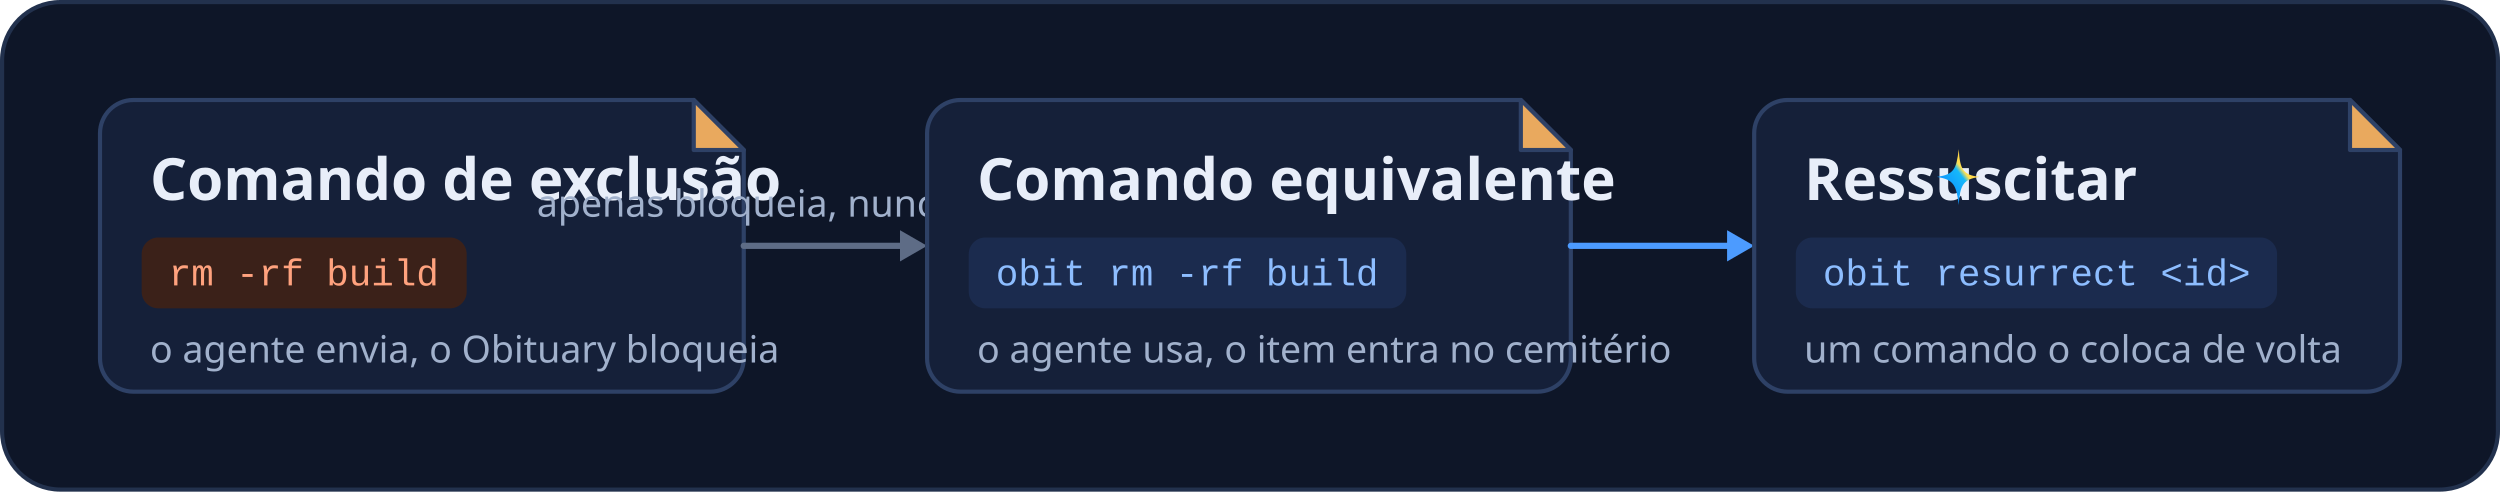
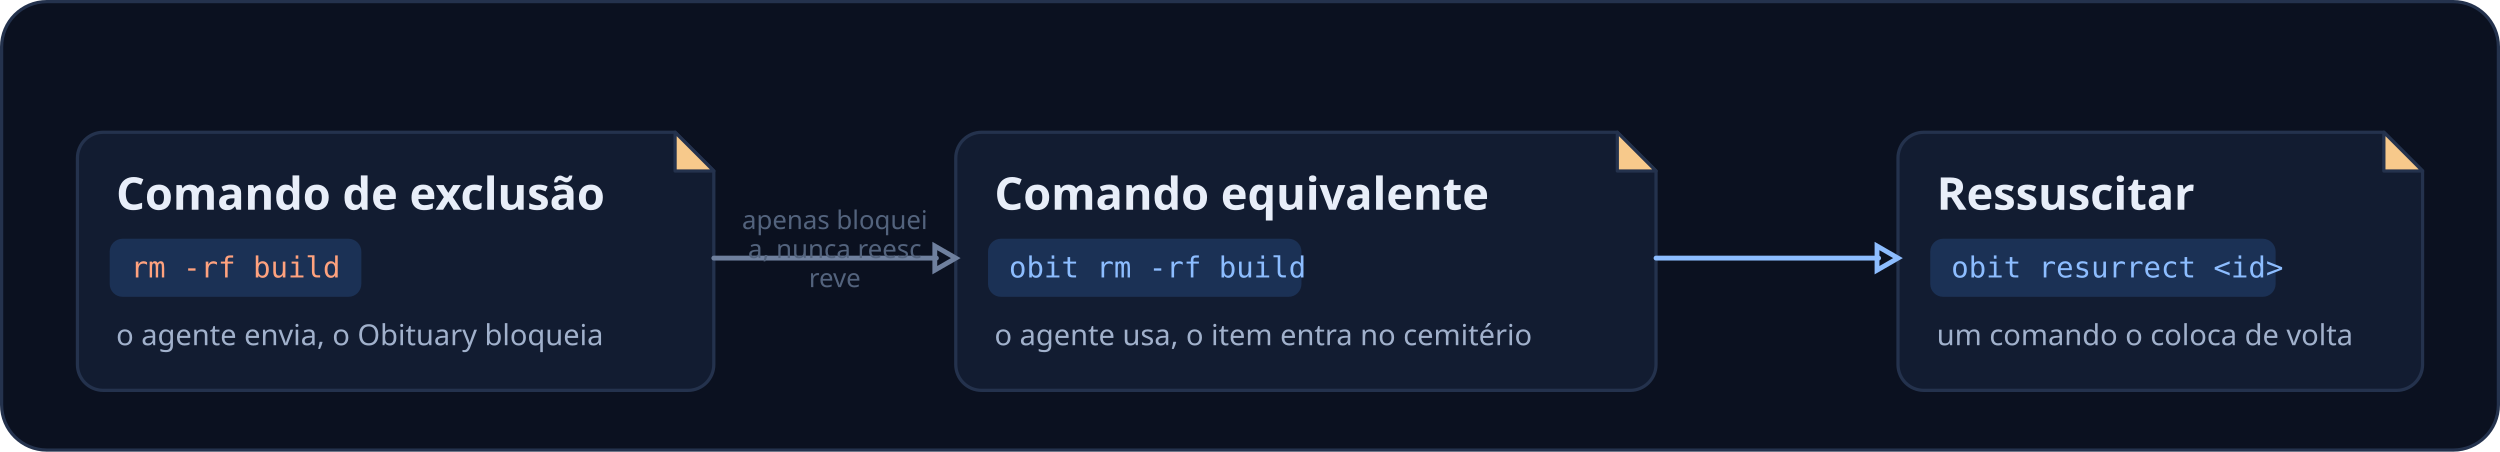
- <svg xmlns="http://www.w3.org/2000/svg" width="1200" height="236" viewBox="0 0 1200 236" role="img" aria-labelledby="title desc">
-   <defs>
-     <linearGradient id="spark" x1="0" y1="1" x2="1" y2="0">
-       <stop stop-color="#0876FF" />
-       <stop offset=".55" stop-color="#16B8FA" />
-       <stop offset=".62" stop-color="#FFE052" />
-       <stop offset="1" stop-color="#FFB329" />
-     </linearGradient>
-   </defs>
-   <rect x="1" y="1" width="1198" height="234" rx="28" fill="#0E1628" stroke="#22314D" stroke-width="2" />
+ <svg xmlns="http://www.w3.org/2000/svg" width="1549.8" height="280" viewBox="0 0 1549.8 280" role="img" aria-labelledby="title desc">
+   <rect x="1" y="1" width="1547.8" height="278" rx="28" fill="#0B1120" stroke="#24324D" stroke-width="2" />
  <g font-family="-apple-system, BlinkMacSystemFont, 'Segoe UI', 'Noto Sans', 'Noto Sans CJK SC', 'Noto Sans CJK TC', 'Noto Sans JP', 'Noto Sans KR', 'Noto Sans Cyrillic', 'Microsoft YaHei', 'PingFang SC', 'Hiragino Sans', 'Malgun Gothic', sans-serif">
-     <g>
-       <path d="M64 48H333L357 72V172A16 16 0 0 1 341 188H64A16 16 0 0 1 48 172V64A16 16 0 0 1 64 48Z" fill="#152039" stroke="#2E4166" stroke-width="2" />
-       <path d="M333 48V72H357Z" fill="#E9A95E" stroke="#2E4166" stroke-width="2" stroke-linejoin="round" />
-       <text x="72" y="96" font-size="28" font-weight="700" fill="#E8EEF9" id="guard-title" textLength="260" lengthAdjust="spacingAndGlyphs">Comando de exclusão</text>
-       <rect x="68" y="114" width="156" height="34" rx="8" fill="#3B2119" />
-       <text x="81" y="137" font-family="ui-monospace, 'Cascadia Code', 'SF Mono', SFMono-Regular, Menlo, Consolas, 'Liberation Mono', monospace" font-size="18" fill="#FFA27E">rm -rf build</text>
-       <text x="72" y="174" font-size="18" fill="#A1B1CC" id="guard-first" textLength="260" lengthAdjust="spacingAndGlyphs">o agente envia, o Obituary bloqueia</text>
-     </g>
-     <path d="M357 118H434" stroke="#5E6C86" stroke-width="3" stroke-linecap="round" fill="none" />
-     <path d="M445 118l-13 -7.5v15Z" fill="#5E6C86" />
-     <text x="401" y="104" font-size="18" fill="#A1B1CC" text-anchor="middle" id="guard-bridge" textLength="120" lengthAdjust="spacingAndGlyphs">apenas bloqueia, nunca reescreve</text>
-     <g>
-       <path d="M461 48H730L754 72V172A16 16 0 0 1 738 188H461A16 16 0 0 1 445 172V64A16 16 0 0 1 461 48Z" fill="#152039" stroke="#2E4166" stroke-width="2" />
-       <path d="M730 48V72H754Z" fill="#E9A95E" stroke="#2E4166" stroke-width="2" stroke-linejoin="round" />
-       <text x="469" y="96" font-size="28" font-weight="700" fill="#E8EEF9" id="guard-equiv" textLength="260" lengthAdjust="spacingAndGlyphs">Comando equivalente</text>
-       <rect x="465" y="114" width="210" height="34" rx="8" fill="#1B2B4E" />
-       <text x="478" y="137" font-family="ui-monospace, 'Cascadia Code', 'SF Mono', SFMono-Regular, Menlo, Consolas, 'Liberation Mono', monospace" font-size="18" fill="#8DBDFF">obit rm -rf build</text>
-       <text x="469" y="174" font-size="18" fill="#A1B1CC" id="guard-second" textLength="260" lengthAdjust="spacingAndGlyphs">o agente usa, o item entra no cemitério</text>
-     </g>
-     <path d="M754 118H831" stroke="#4C9BFF" stroke-width="3" stroke-linecap="round" fill="none" />
-     <path d="M842 118l-13 -7.5v15Z" fill="#4C9BFF" />
-     <g>
-       <path d="M858 48H1128L1152 72V172A16 16 0 0 1 1136 188H858A16 16 0 0 1 842 172V64A16 16 0 0 1 858 48Z" fill="#152039" stroke="#2E4166" stroke-width="2" />
-       <path d="M1128 48V72H1152Z" fill="#E9A95E" stroke="#2E4166" stroke-width="2" stroke-linejoin="round" />
-       <text x="866" y="96" font-size="28" font-weight="700" fill="#E8EEF9" id="guard-res">Ressuscitar</text>
-       <rect x="862" y="114" width="231" height="34" rx="8" fill="#1B2B4E" />
-       <text x="875" y="137" font-family="ui-monospace, 'Cascadia Code', 'SF Mono', SFMono-Regular, Menlo, Consolas, 'Liberation Mono', monospace" font-size="18" fill="#8DBDFF">obit resurrect &lt;id&gt;</text>
-       <text x="866" y="174" font-size="18" fill="#A1B1CC" id="guard-res-note" textLength="260" lengthAdjust="spacingAndGlyphs">um comando o coloca de volta</text>
-       <path d="M17.6 9.4c.3 5.3 1.2 6.5 5.2 7-4 .6-4.9 2-5.2 7.1-.6-5.1-1.3-6.4-5.5-7.1 4.2-.6 4.9-1.8 5.5-7Z" fill="url(#spark)" transform="translate(940 85) scale(1.9) translate(-17.5 -16.45)" />
-     </g>
+     <path d="M64 82H418.5L442.5 106V226A16 16 0 0 1 426.5 242H64A16 16 0 0 1 48 226V98A16 16 0 0 1 64 82Z" fill="#121C31" stroke="#24324D" stroke-width="2" />
+     <path d="M418.5 82V106H442.5Z" fill="#F7C98B" stroke="#24324D" stroke-width="2" stroke-linejoin="round" />
+     <text x="72" y="130" font-family="-apple-system, BlinkMacSystemFont, 'Segoe UI', 'Noto Sans', 'Noto Sans CJK SC', 'Noto Sans CJK TC', 'Noto Sans JP', 'Noto Sans KR', 'Noto Sans Cyrillic', 'Microsoft YaHei', 'PingFang SC', 'Hiragino Sans', 'Malgun Gothic', sans-serif" font-size="28" fill="#E8EEF9" font-weight="700" id="guard_title">Comando de exclusão</text>
+     <rect x="68" y="148" width="156" height="36" rx="8" fill="#1B3155" />
+     <text x="81" y="172" font-family="ui-monospace, 'Cascadia Code', 'SF Mono', Consolas, monospace" font-size="18" fill="#FFA27E">rm -rf build</text>
+     <text x="72" y="214" font-family="-apple-system, BlinkMacSystemFont, 'Segoe UI', 'Noto Sans', 'Noto Sans CJK SC', 'Noto Sans CJK TC', 'Noto Sans JP', 'Noto Sans KR', 'Noto Sans Cyrillic', 'Microsoft YaHei', 'PingFang SC', 'Hiragino Sans', 'Malgun Gothic', sans-serif" font-size="18" fill="#A1B1CC" id="guard_first">o agente envia, o Obituary bloqueia</text>
+     <path d="M608.5 82H1002.6L1026.6 106V226A16 16 0 0 1 1010.6 242H608.5A16 16 0 0 1 592.5 226V98A16 16 0 0 1 608.5 82Z" fill="#121C31" stroke="#24324D" stroke-width="2" />
+     <path d="M1002.6 82V106H1026.6Z" fill="#F7C98B" stroke="#24324D" stroke-width="2" stroke-linejoin="round" />
+     <text x="616.5" y="130" font-family="-apple-system, BlinkMacSystemFont, 'Segoe UI', 'Noto Sans', 'Noto Sans CJK SC', 'Noto Sans CJK TC', 'Noto Sans JP', 'Noto Sans KR', 'Noto Sans Cyrillic', 'Microsoft YaHei', 'PingFang SC', 'Hiragino Sans', 'Malgun Gothic', sans-serif" font-size="28" fill="#E8EEF9" font-weight="700" id="guard_equiv">Comando equivalente</text>
+     <rect x="612.5" y="148" width="194.3" height="36" rx="8" fill="#1B3155" />
+     <text x="625.5" y="172" font-family="ui-monospace, 'Cascadia Code', 'SF Mono', Consolas, monospace" font-size="18" fill="#8DBDFF">obit rm -rf build</text>
+     <text x="616.5" y="214" font-family="-apple-system, BlinkMacSystemFont, 'Segoe UI', 'Noto Sans', 'Noto Sans CJK SC', 'Noto Sans CJK TC', 'Noto Sans JP', 'Noto Sans KR', 'Noto Sans Cyrillic', 'Microsoft YaHei', 'PingFang SC', 'Hiragino Sans', 'Malgun Gothic', sans-serif" font-size="18" fill="#A1B1CC" id="guard_second">o agente usa, o item entra no cemitério</text>
+     <path d="M1192.6 82H1477.8L1501.8 106V226A16 16 0 0 1 1485.8 242H1192.6A16 16 0 0 1 1176.6 226V98A16 16 0 0 1 1192.6 82Z" fill="#121C31" stroke="#24324D" stroke-width="2" />
+     <path d="M1477.8 82V106H1501.8Z" fill="#F7C98B" stroke="#24324D" stroke-width="2" stroke-linejoin="round" />
+     <text x="1200.6" y="130" font-family="-apple-system, BlinkMacSystemFont, 'Segoe UI', 'Noto Sans', 'Noto Sans CJK SC', 'Noto Sans CJK TC', 'Noto Sans JP', 'Noto Sans KR', 'Noto Sans Cyrillic', 'Microsoft YaHei', 'PingFang SC', 'Hiragino Sans', 'Malgun Gothic', sans-serif" font-size="28" fill="#E8EEF9" font-weight="700" id="guard_res">Ressuscitar</text>
+     <path id="guard-star" d="M17.6 9.4c.3 5.3 1.2 6.5 5.2 7-4 .6-4.9 2-5.2 7.1-.6-5.1-1.3-6.4-5.5-7.1 4.2-.6 4.9-1.8 5.5-7Z" fill="url(#spark)" transform="translate(1382.0 119) scale(1.55) translate(-17.5 -16.45)" />
+     <rect x="1196.6" y="148" width="214.1" height="36" rx="8" fill="#1B3155" />
+     <text x="1209.6" y="172" font-family="ui-monospace, 'Cascadia Code', 'SF Mono', Consolas, monospace" font-size="18" fill="#8DBDFF">obit resurrect &lt;id&gt;</text>
+     <text x="1200.6" y="214" font-family="-apple-system, BlinkMacSystemFont, 'Segoe UI', 'Noto Sans', 'Noto Sans CJK SC', 'Noto Sans CJK TC', 'Noto Sans JP', 'Noto Sans KR', 'Noto Sans Cyrillic', 'Microsoft YaHei', 'PingFang SC', 'Hiragino Sans', 'Malgun Gothic', sans-serif" font-size="18" fill="#A1B1CC" id="guard_res_note">um comando o coloca de volta</text>
+     <path d="M442.5 160H580.5M592.5 160l-13 -7.5v15Z" stroke="#6F809E" stroke-width="3" stroke-linecap="round" fill="none" />
+     <text x="517.5" y="142" font-family="-apple-system, BlinkMacSystemFont, 'Segoe UI', 'Noto Sans', 'Noto Sans CJK SC', 'Noto Sans CJK TC', 'Noto Sans JP', 'Noto Sans KR', 'Noto Sans Cyrillic', 'Microsoft YaHei', 'PingFang SC', 'Hiragino Sans', 'Malgun Gothic', sans-serif" font-size="16" fill="#53637D" text-anchor="middle">apenas bloquei</text>
+     <text x="517.5" y="160" font-family="-apple-system, BlinkMacSystemFont, 'Segoe UI', 'Noto Sans', 'Noto Sans CJK SC', 'Noto Sans CJK TC', 'Noto Sans JP', 'Noto Sans KR', 'Noto Sans Cyrillic', 'Microsoft YaHei', 'PingFang SC', 'Hiragino Sans', 'Malgun Gothic', sans-serif" font-size="16" fill="#53637D" text-anchor="middle">a, nunca reesc</text>
+     <text x="517.5" y="178" font-family="-apple-system, BlinkMacSystemFont, 'Segoe UI', 'Noto Sans', 'Noto Sans CJK SC', 'Noto Sans CJK TC', 'Noto Sans JP', 'Noto Sans KR', 'Noto Sans Cyrillic', 'Microsoft YaHei', 'PingFang SC', 'Hiragino Sans', 'Malgun Gothic', sans-serif" font-size="16" fill="#53637D" text-anchor="middle">reve</text>
+     <path d="M1026.6 160H1164.6M1176.6 160l-13 -7.5v15Z" stroke="#8DBDFF" stroke-width="3" stroke-linecap="round" fill="none" />
  </g>
</svg>
